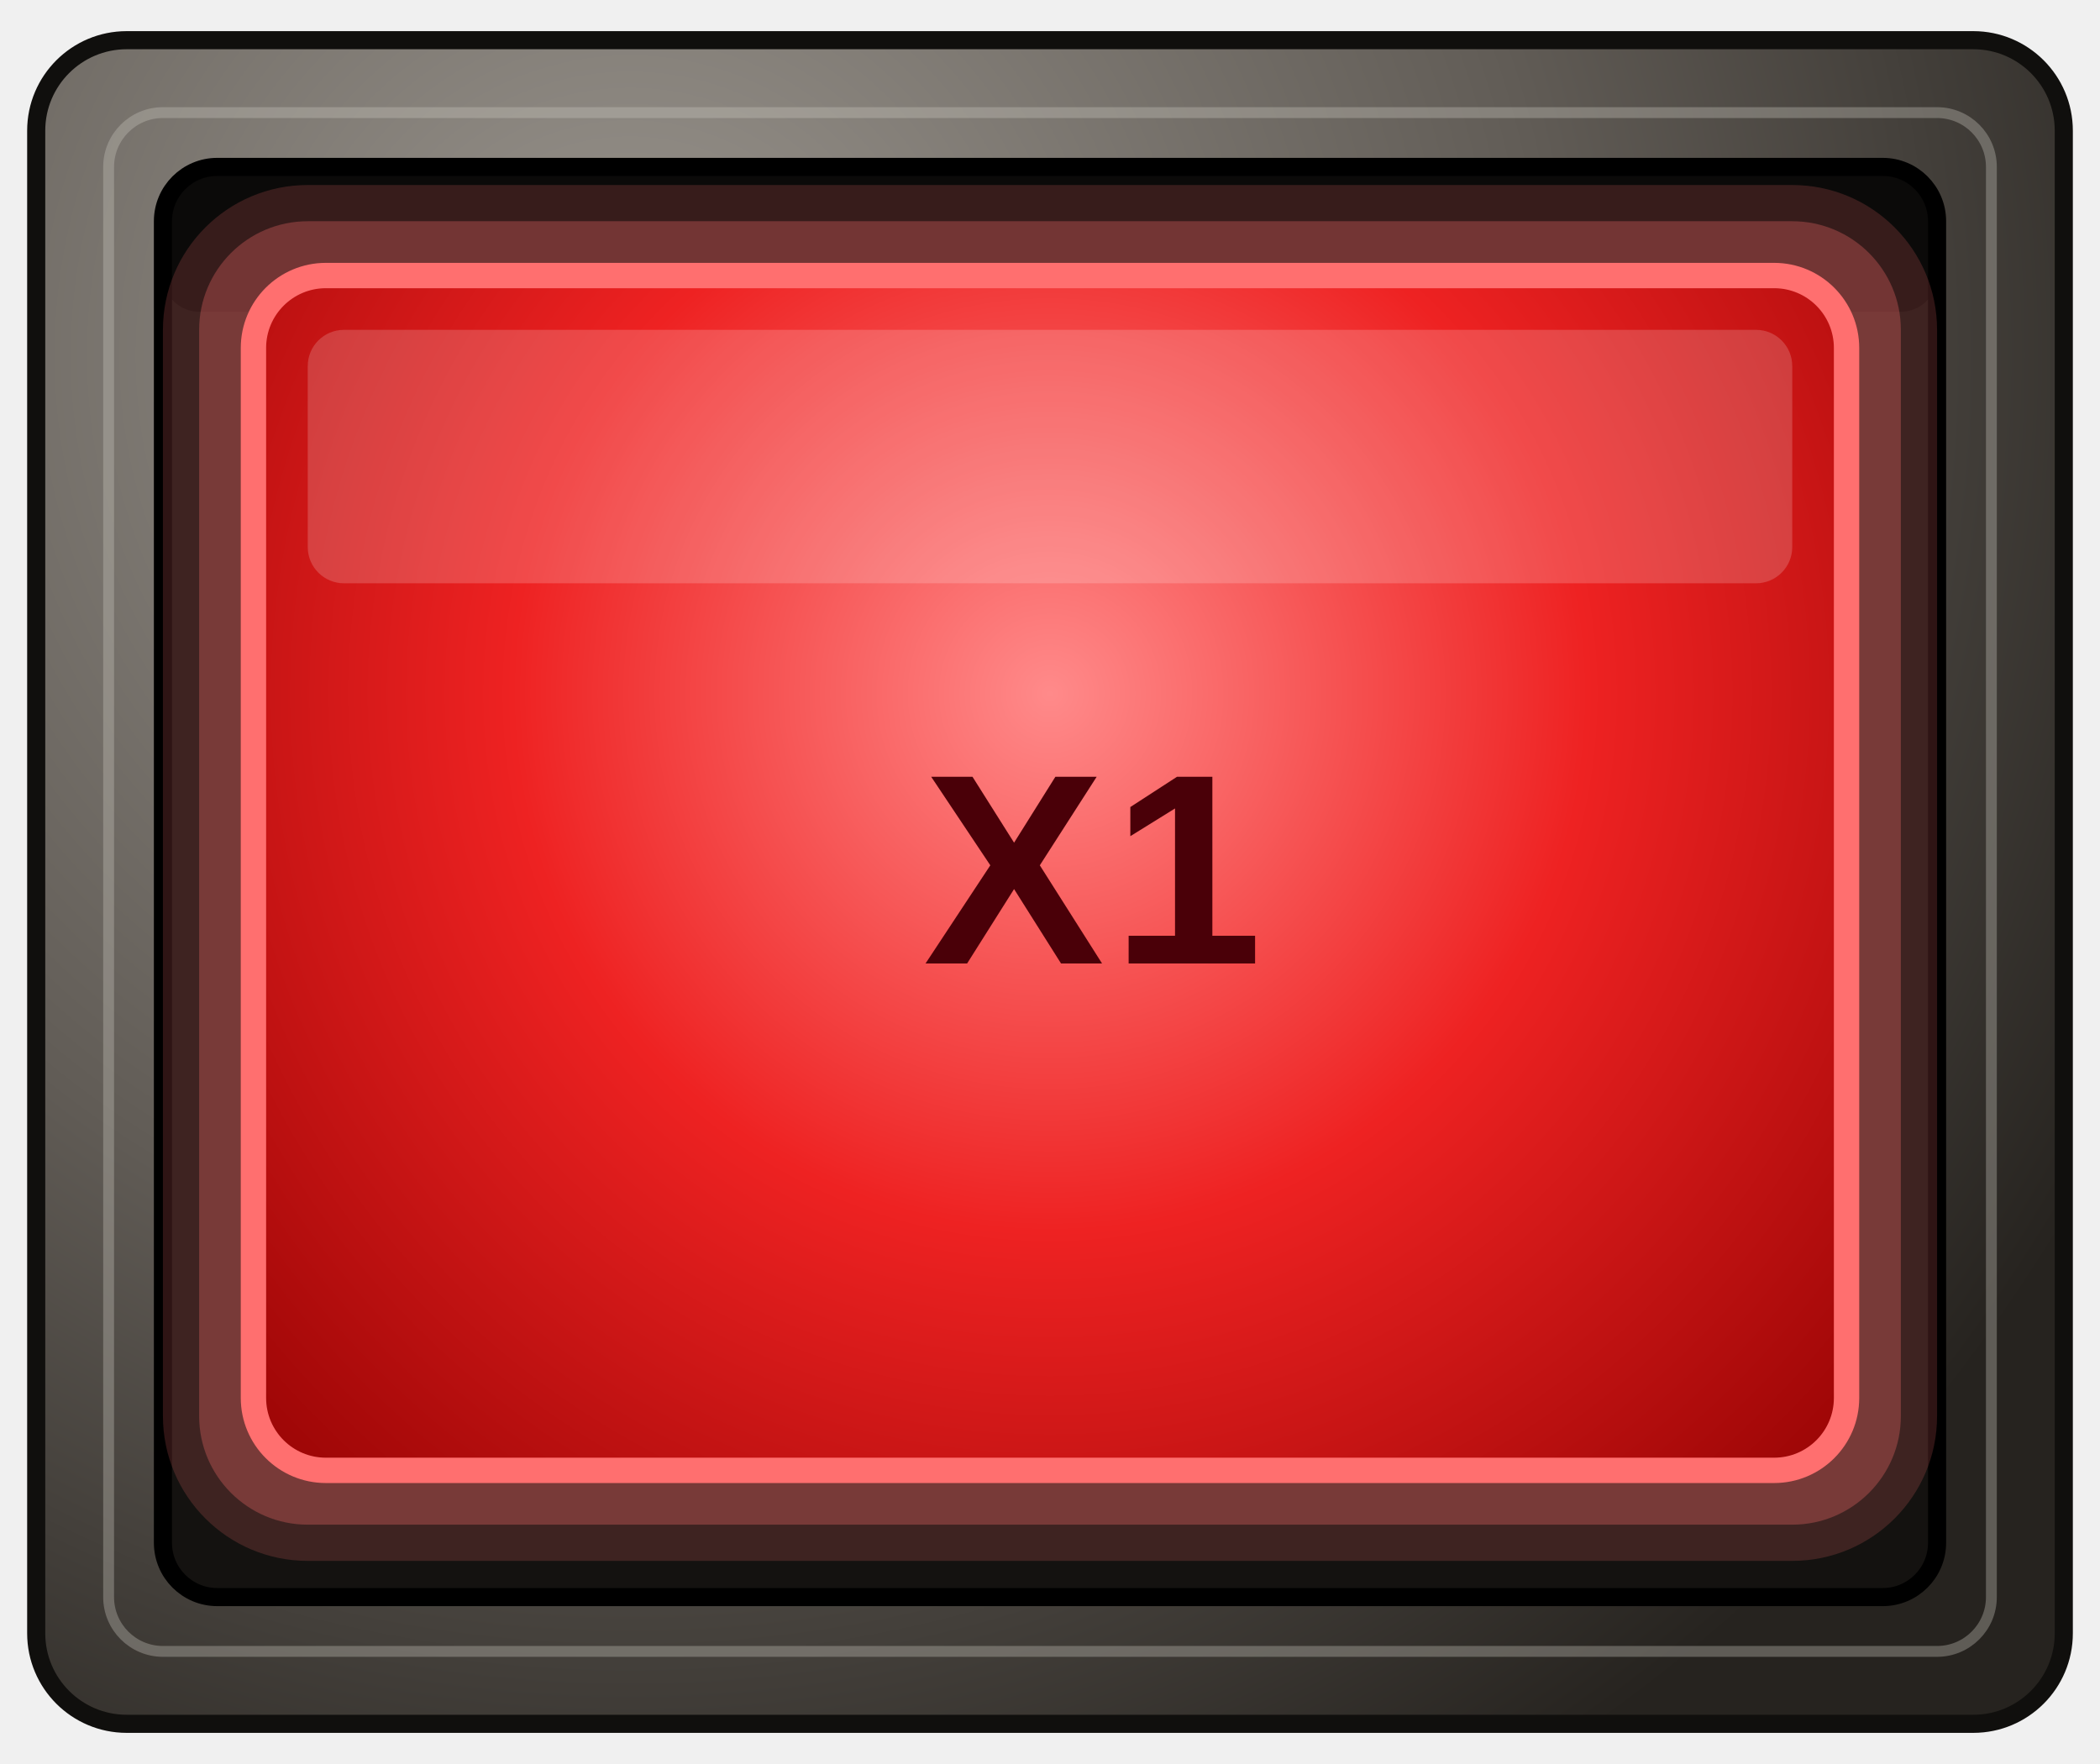
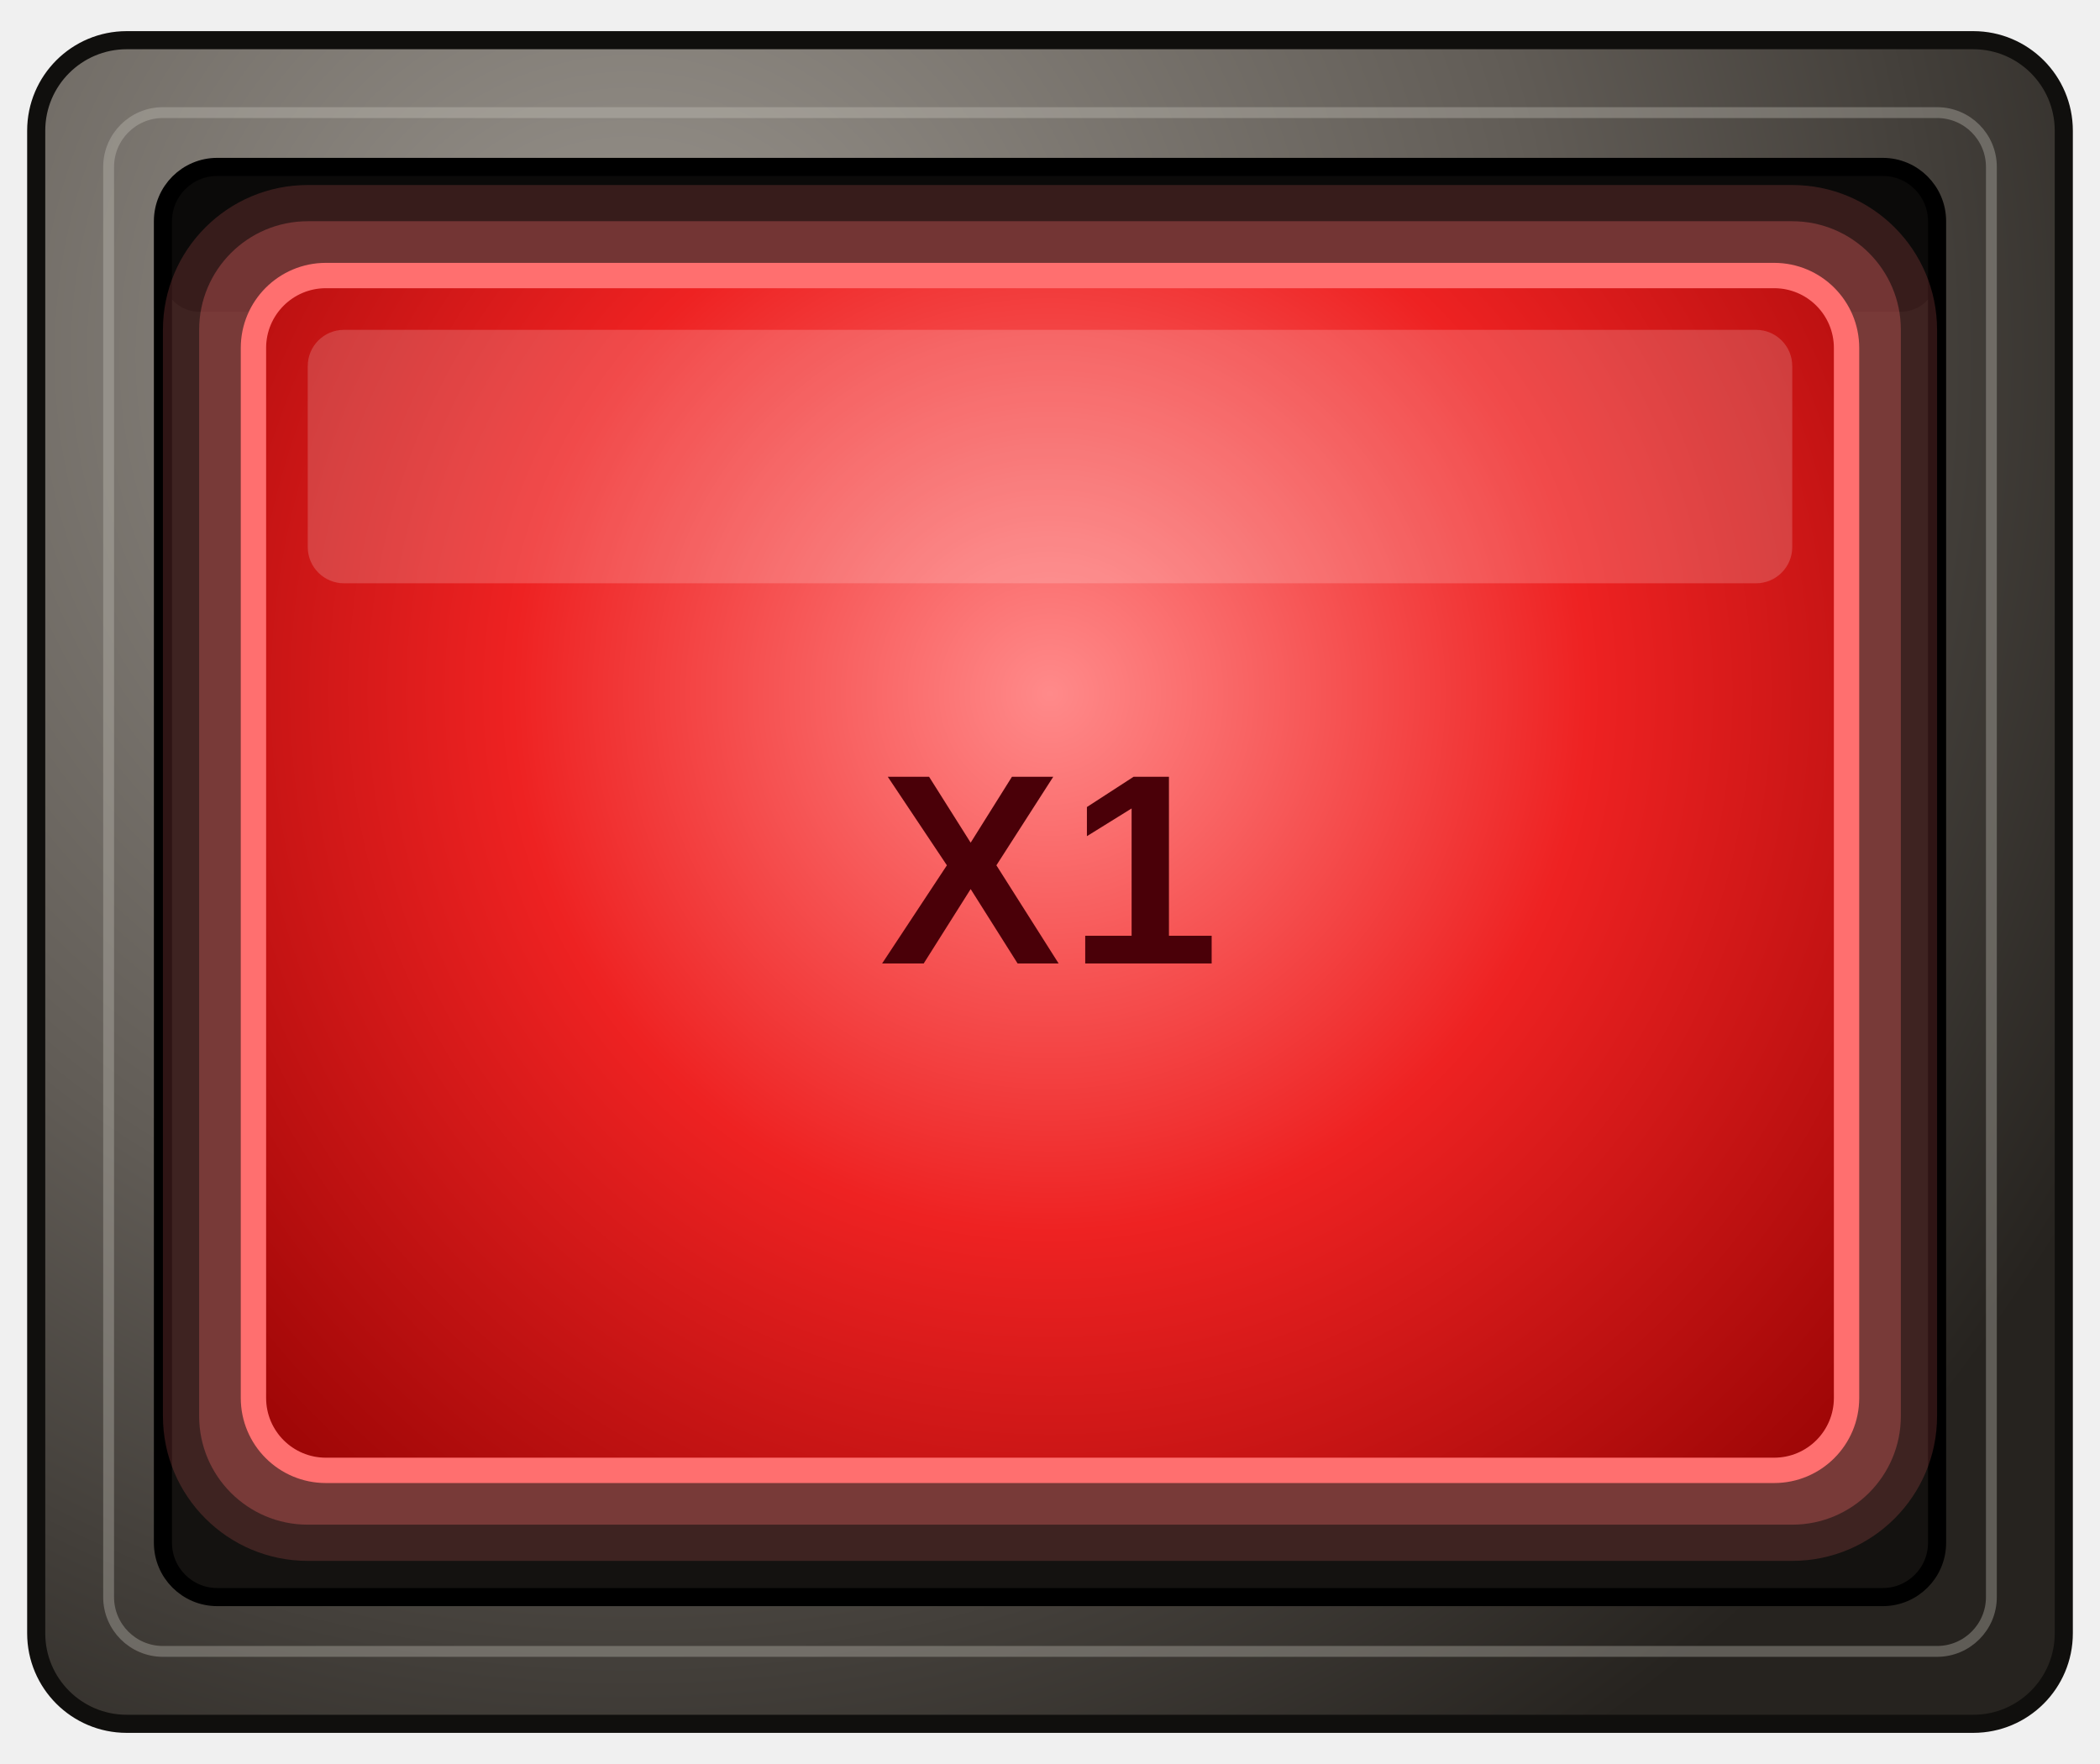
<svg xmlns="http://www.w3.org/2000/svg" width="100" height="84" viewBox="0 0 116 97">
  <defs>
    <radialGradient id="bz" cx="34.8" cy="19.4" r="92.8" gradientUnits="userSpaceOnUse">
      <stop offset="0" stop-color="#9a958e" />
      <stop offset="0.55" stop-color="#615c56" />
      <stop offset="1" stop-color="#26231f" />
    </radialGradient>
    <radialGradient id="cap" cx="58.0" cy="38.1" r="66.0" gradientUnits="userSpaceOnUse">
      <stop offset="0" stop-color="#ff8a8a" />
      <stop offset="0.45" stop-color="#ee2222" />
      <stop offset="1" stop-color="#8c0000" />
    </radialGradient>
  </defs>
  <rect x="2" y="2" width="112" height="93" rx="5" fill="url(#bz)" stroke="#100f0d" stroke-width="1" />
  <rect x="6" y="6" width="104" height="85" rx="3" fill="none" stroke="#c9c5be" stroke-width="0.6" opacity="0.35" />
  <rect x="9" y="9" width="98" height="79" rx="3" fill="#141210" stroke="#000000" stroke-width="1" />
  <rect x="9" y="9" width="98" height="8" rx="2" fill="#000000" opacity="0.45" />
  <rect x="9" y="10" width="98" height="76" rx="8" fill="#ff6f6f" opacity="0.18" />
  <rect x="11" y="12" width="94" height="72" rx="6" fill="#ff6f6f" opacity="0.30" />
  <rect x="14" y="15" width="88" height="66" rx="4" fill="url(#cap)" stroke="#ff6f6f" stroke-width="1.4" />
  <rect x="17" y="18" width="82" height="14" rx="2" fill="#ffffff" opacity="0.18" />
  <g transform="matrix(1 0 0 1 0 -10)">
-     <text x="51.0" y="63" font-size="15" font-weight="700" letter-spacing="0.4" fill="#4a0008" font-family="Arial Narrow, Arial, sans-serif">X1</text>
+     <text x="48.6" y="63" font-size="15" font-weight="700" letter-spacing="0.4" fill="#4a0008" font-family="Arial, sans-serif">X1</text>
  </g>
</svg>
